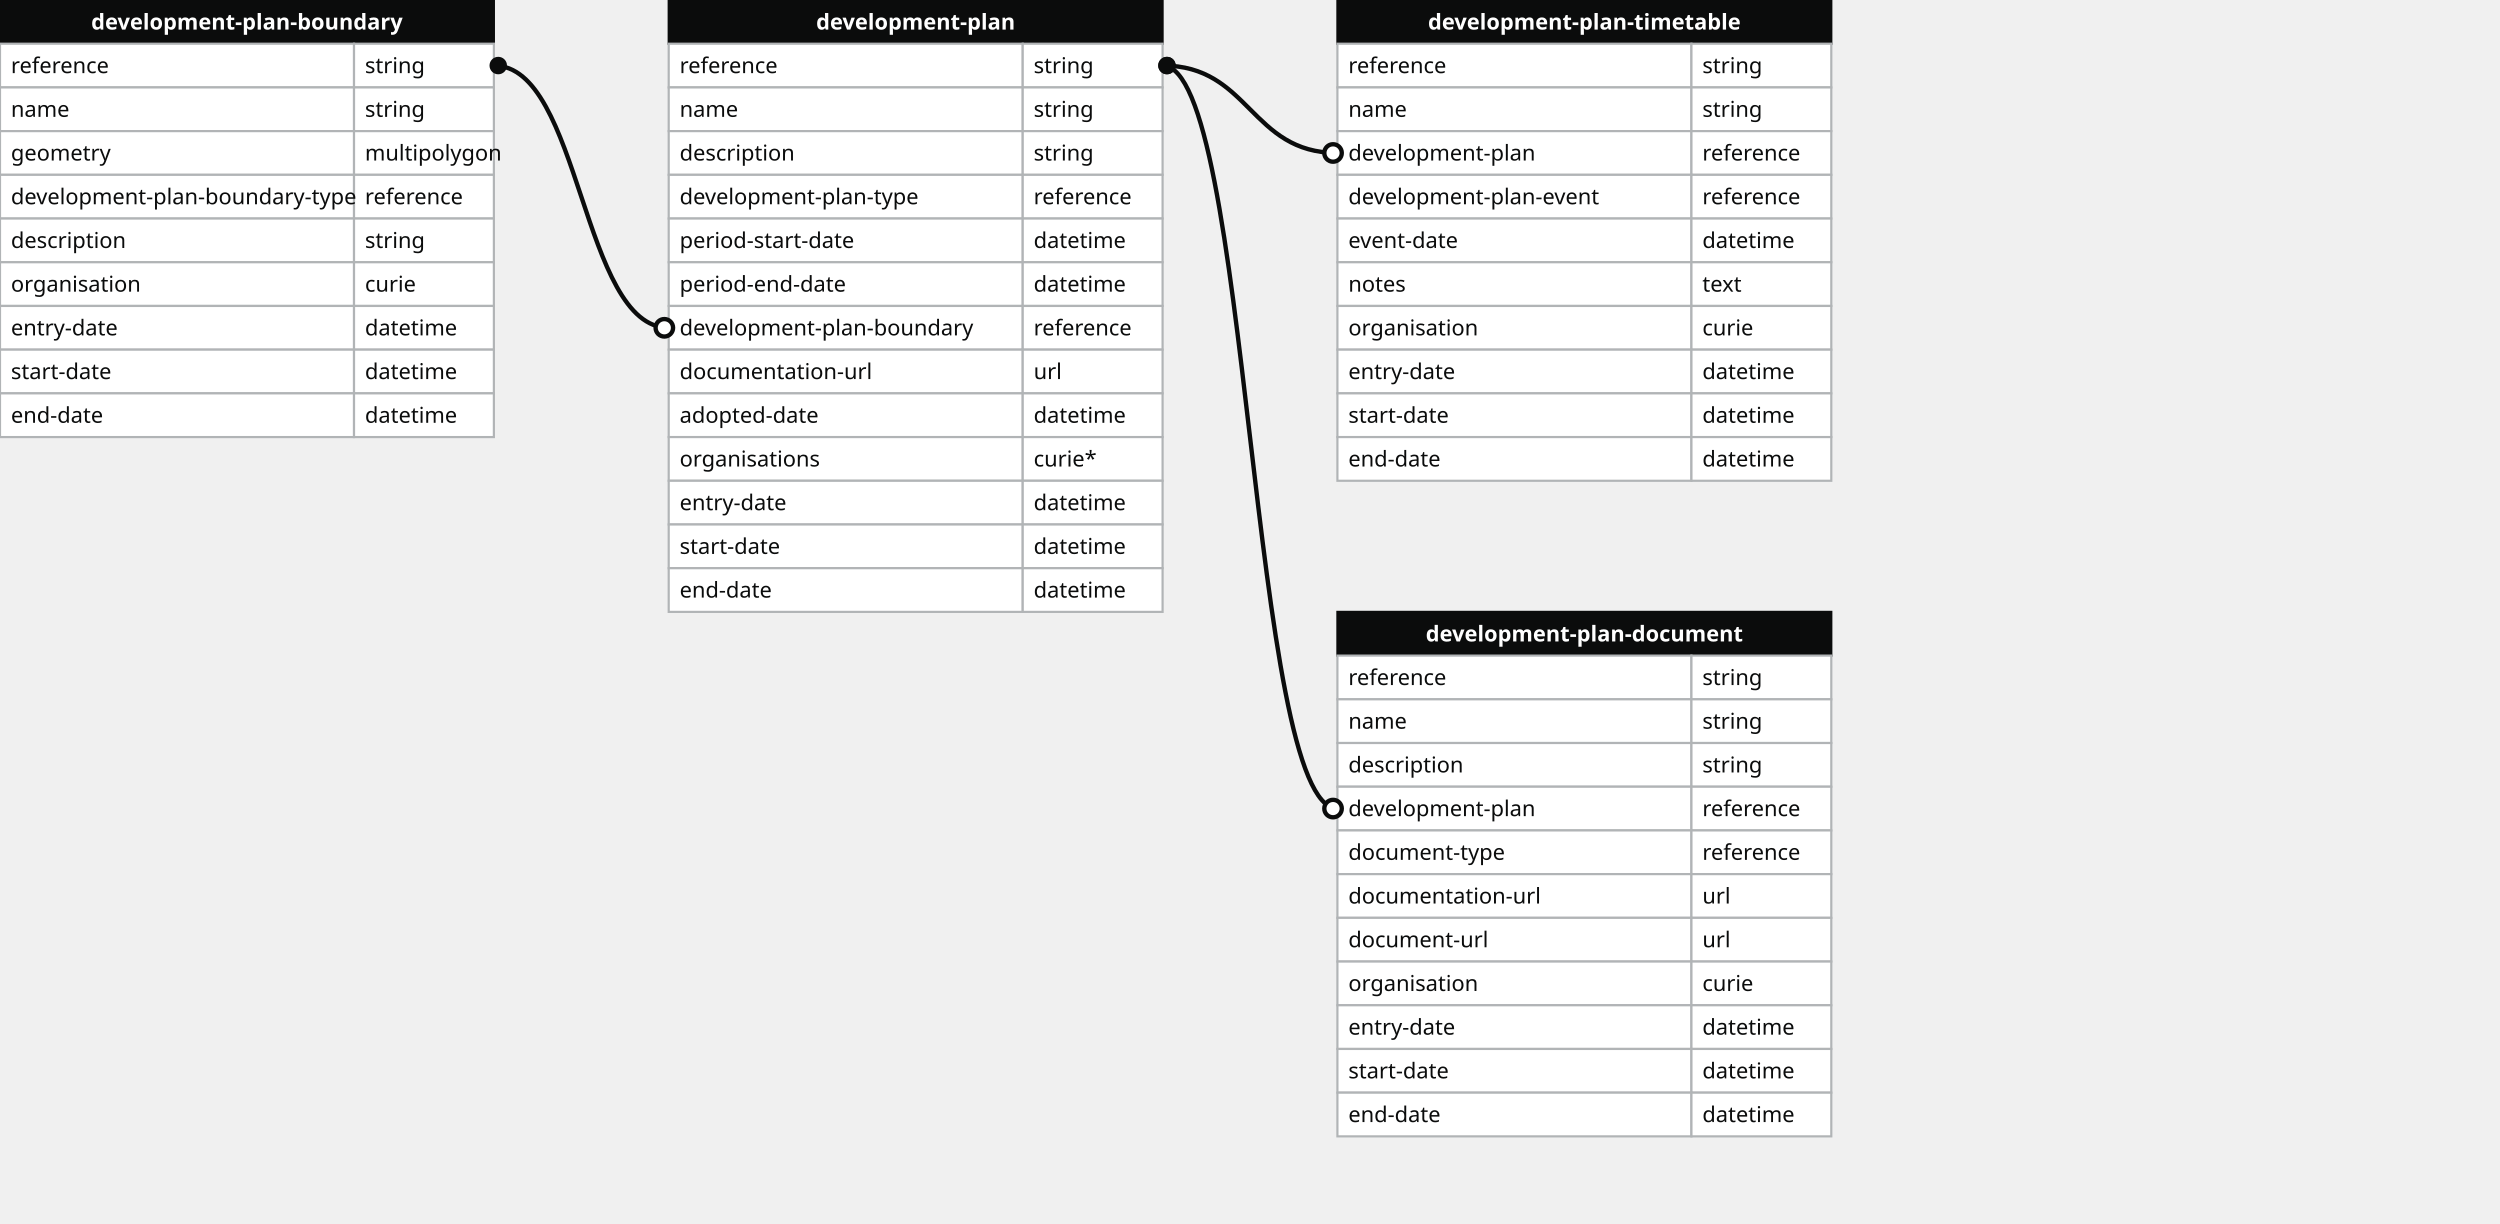
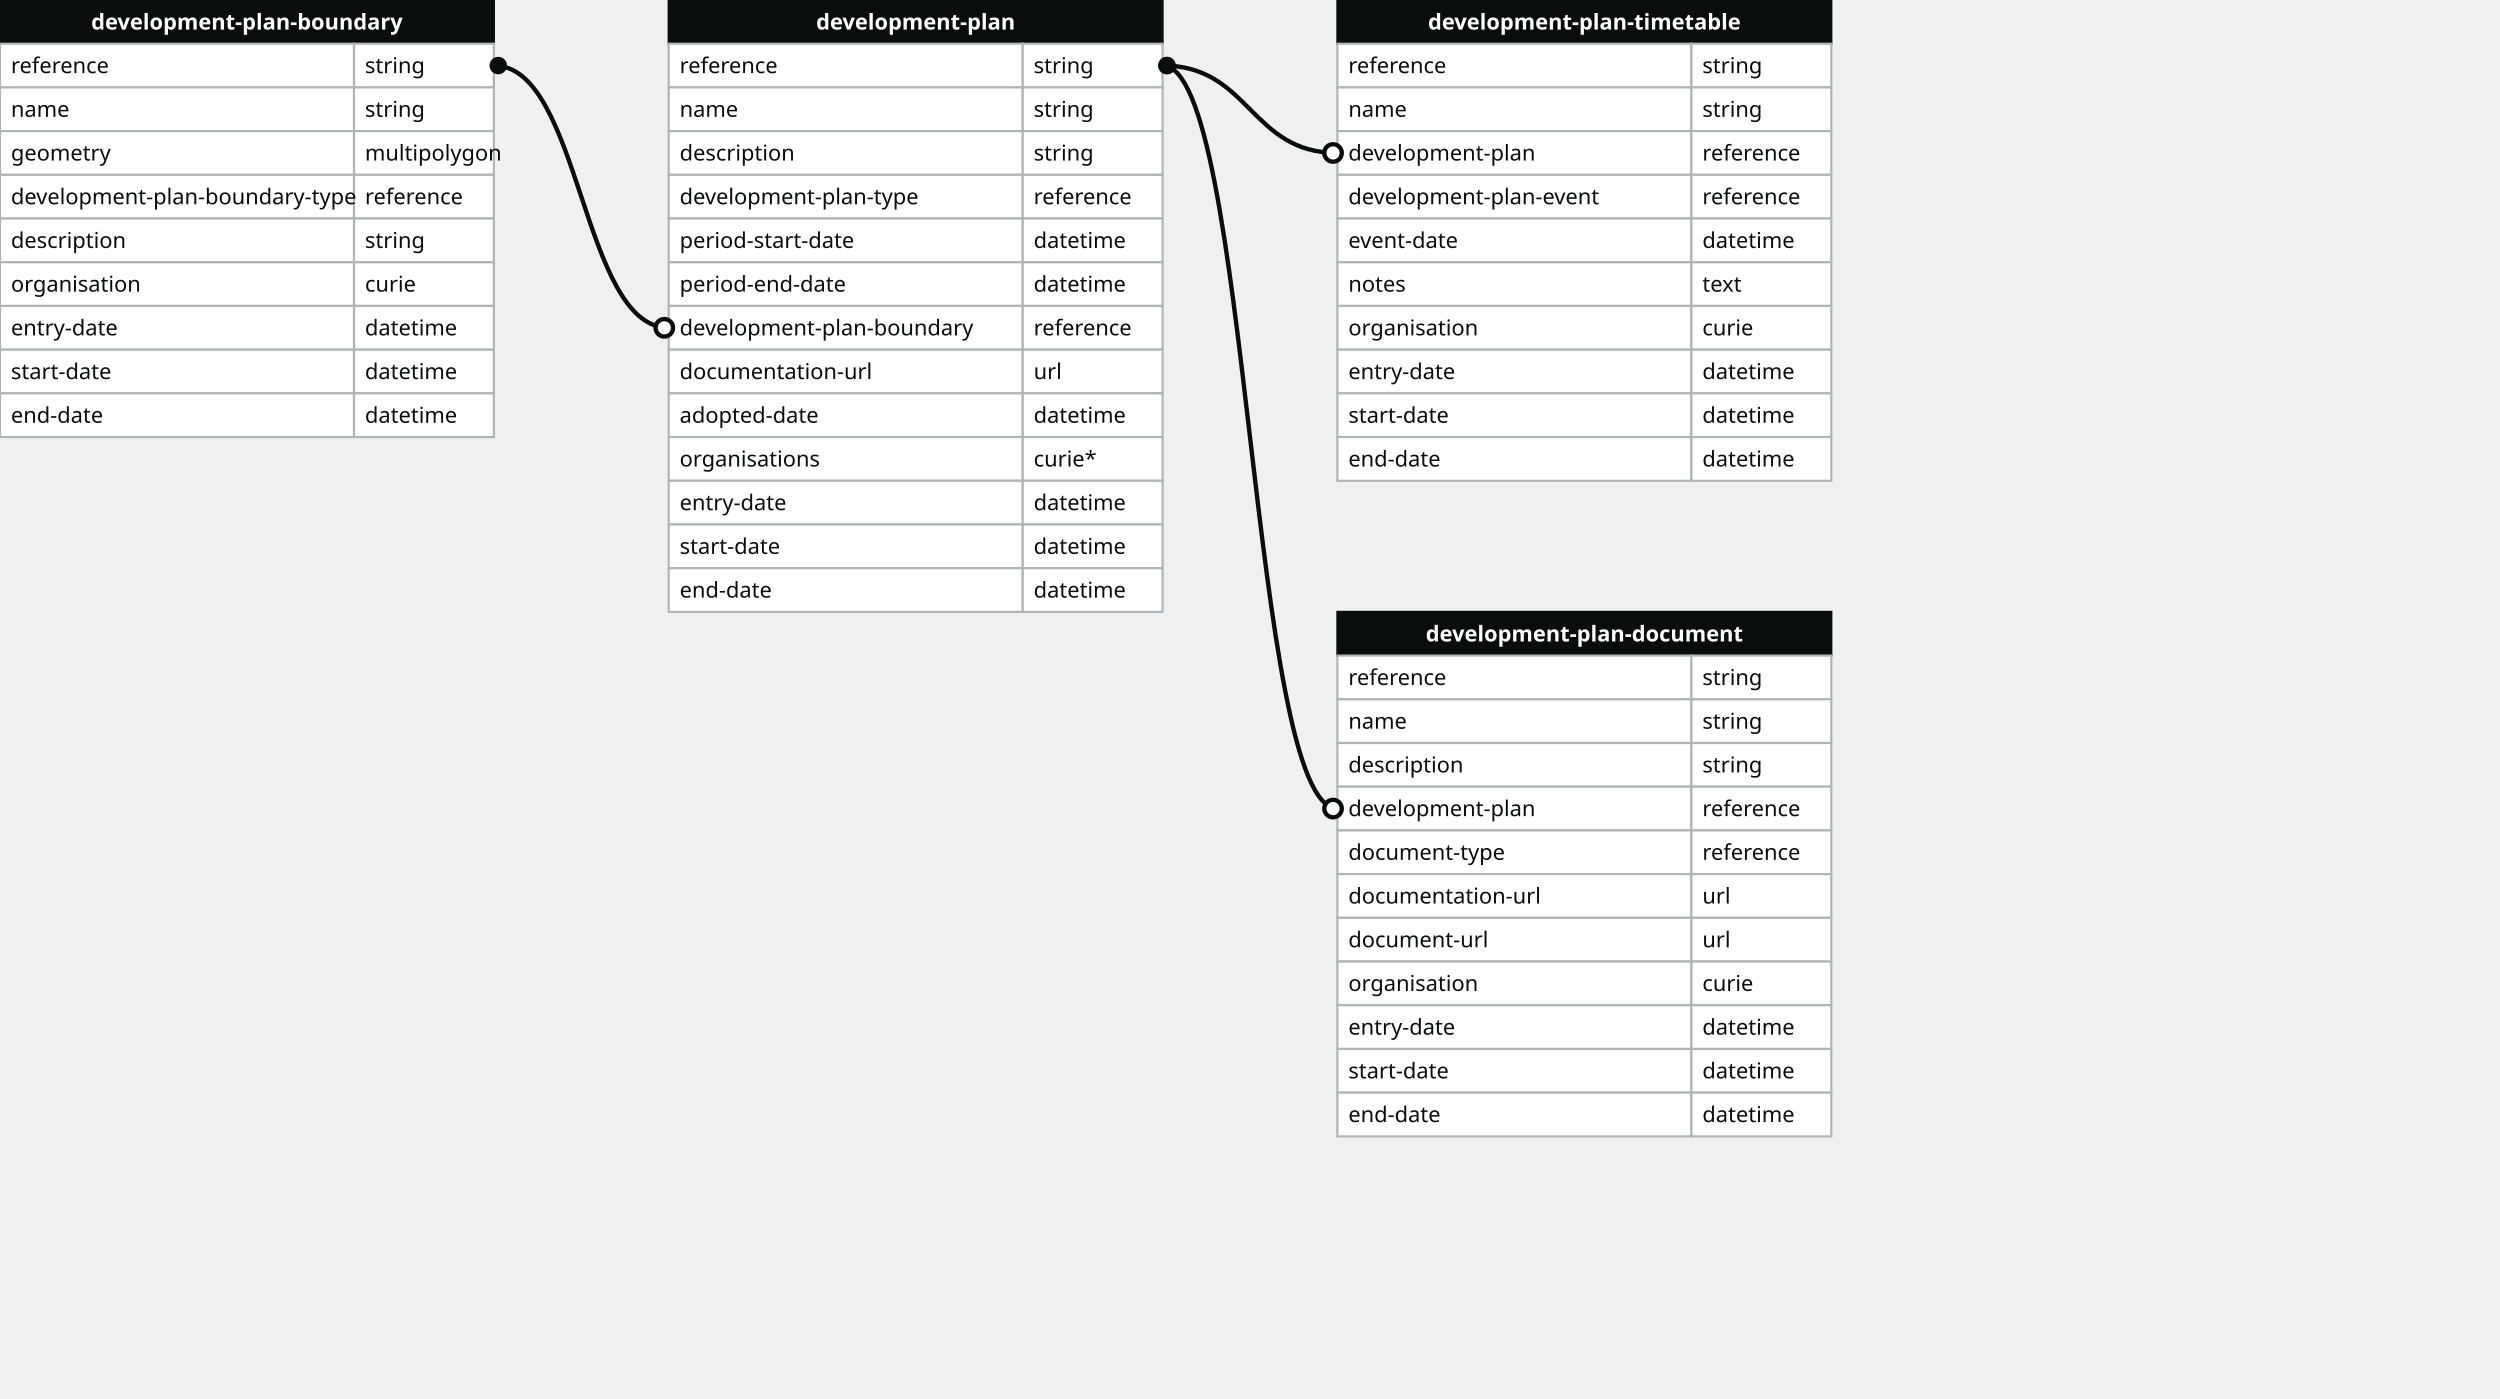
- <svg xmlns="http://www.w3.org/2000/svg" width="1144" height="560">
+ <svg xmlns="http://www.w3.org/2000/svg" width="1144" height="640">
  <defs>
    <style>
    text{font-family:sans-serif; font-size:10px; dominant-baseline:middle;}
    text.name{fill:#fff;font-weight:700;text-anchor:middle}
    rect.name{fill:#0b0c0c; stroke:#0b0c0c;}
    rect{fill:#fff;stroke:#b1b4b6;}
    text.field{fill:#0b0c0c;}
    text.datatype{fill:#0b0c0c;}
    .line{stroke:#0b0c0c;}
    </style>
    <marker id="start-dot" markerWidth="6" markerHeight="6" refX="4" refY="3" markerUnits="strokeWidth">
      <circle cx="3" cy="3" r="2" fill="#fff" stroke="#0b0c0c" />
    </marker>
    <marker id="end-dot" markerWidth="6" markerHeight="6" refX="2" refY="3" markerUnits="strokeWidth">
      <circle cx="3" cy="3" r="2" fill="#0b0c0c" />
    </marker>
  </defs>
  <g>
    <rect x="0" y="0" width="226" height="20" class="name" />
    <text x="113" y="10" class="name">development-plan-boundary</text>
    <rect x="0" y="20" width="162" height="20" class="field" />
    <rect x="162" y="20" width="64" height="20" class="datatype" />
    <text x="5" y="30" class="field">reference</text>
    <text x="167" y="30" class="datatype">string</text>
    <rect x="0" y="40" width="162" height="20" class="field" />
    <rect x="162" y="40" width="64" height="20" class="datatype" />
    <text x="5" y="50" class="field">name</text>
    <text x="167" y="50" class="datatype">string</text>
    <rect x="0" y="60" width="162" height="20" class="field" />
    <rect x="162" y="60" width="64" height="20" class="datatype" />
    <text x="5" y="70" class="field">geometry</text>
    <text x="167" y="70" class="datatype">multipolygon</text>
    <rect x="0" y="80" width="162" height="20" class="field" />
    <rect x="162" y="80" width="64" height="20" class="datatype" />
    <text x="5" y="90" class="field">development-plan-boundary-type</text>
    <text x="167" y="90" class="datatype">reference</text>
    <rect x="0" y="100" width="162" height="20" class="field" />
    <rect x="162" y="100" width="64" height="20" class="datatype" />
    <text x="5" y="110" class="field">description</text>
    <text x="167" y="110" class="datatype">string</text>
    <rect x="0" y="120" width="162" height="20" class="field" />
    <rect x="162" y="120" width="64" height="20" class="datatype" />
    <text x="5" y="130" class="field">organisation</text>
    <text x="167" y="130" class="datatype">curie</text>
    <rect x="0" y="140" width="162" height="20" class="field" />
    <rect x="162" y="140" width="64" height="20" class="datatype" />
    <text x="5" y="150" class="field">entry-date</text>
    <text x="167" y="150" class="datatype">datetime</text>
    <rect x="0" y="160" width="162" height="20" class="field" />
    <rect x="162" y="160" width="64" height="20" class="datatype" />
    <text x="5" y="170" class="field">start-date</text>
    <text x="167" y="170" class="datatype">datetime</text>
    <rect x="0" y="180" width="162" height="20" class="field" />
    <rect x="162" y="180" width="64" height="20" class="datatype" />
    <text x="5" y="190" class="field">end-date</text>
    <text x="167" y="190" class="datatype">datetime</text>
  </g>
  <g>
    <rect x="306" y="0" width="226" height="20" class="name" />
    <text x="419" y="10" class="name">development-plan</text>
    <rect x="306" y="20" width="162" height="20" class="field" />
    <rect x="468" y="20" width="64" height="20" class="datatype" />
    <text x="311" y="30" class="field">reference</text>
    <text x="473" y="30" class="datatype">string</text>
    <rect x="306" y="40" width="162" height="20" class="field" />
    <rect x="468" y="40" width="64" height="20" class="datatype" />
    <text x="311" y="50" class="field">name</text>
    <text x="473" y="50" class="datatype">string</text>
    <rect x="306" y="60" width="162" height="20" class="field" />
    <rect x="468" y="60" width="64" height="20" class="datatype" />
    <text x="311" y="70" class="field">description</text>
    <text x="473" y="70" class="datatype">string</text>
    <rect x="306" y="80" width="162" height="20" class="field" />
    <rect x="468" y="80" width="64" height="20" class="datatype" />
    <text x="311" y="90" class="field">development-plan-type</text>
    <text x="473" y="90" class="datatype">reference</text>
    <rect x="306" y="100" width="162" height="20" class="field" />
    <rect x="468" y="100" width="64" height="20" class="datatype" />
    <text x="311" y="110" class="field">period-start-date</text>
    <text x="473" y="110" class="datatype">datetime</text>
    <rect x="306" y="120" width="162" height="20" class="field" />
    <rect x="468" y="120" width="64" height="20" class="datatype" />
    <text x="311" y="130" class="field">period-end-date</text>
    <text x="473" y="130" class="datatype">datetime</text>
    <rect x="306" y="140" width="162" height="20" class="field" />
    <rect x="468" y="140" width="64" height="20" class="datatype" />
    <text x="311" y="150" class="field">development-plan-boundary</text>
    <text x="473" y="150" class="datatype">reference</text>
    <rect x="306" y="160" width="162" height="20" class="field" />
    <rect x="468" y="160" width="64" height="20" class="datatype" />
    <text x="311" y="170" class="field">documentation-url</text>
    <text x="473" y="170" class="datatype">url</text>
    <rect x="306" y="180" width="162" height="20" class="field" />
    <rect x="468" y="180" width="64" height="20" class="datatype" />
    <text x="311" y="190" class="field">adopted-date</text>
    <text x="473" y="190" class="datatype">datetime</text>
    <rect x="306" y="200" width="162" height="20" class="field" />
    <rect x="468" y="200" width="64" height="20" class="datatype" />
    <text x="311" y="210" class="field">organisations</text>
    <text x="473" y="210" class="datatype">curie*</text>
    <rect x="306" y="220" width="162" height="20" class="field" />
    <rect x="468" y="220" width="64" height="20" class="datatype" />
    <text x="311" y="230" class="field">entry-date</text>
    <text x="473" y="230" class="datatype">datetime</text>
    <rect x="306" y="240" width="162" height="20" class="field" />
    <rect x="468" y="240" width="64" height="20" class="datatype" />
    <text x="311" y="250" class="field">start-date</text>
    <text x="473" y="250" class="datatype">datetime</text>
    <rect x="306" y="260" width="162" height="20" class="field" />
    <rect x="468" y="260" width="64" height="20" class="datatype" />
    <text x="311" y="270" class="field">end-date</text>
    <text x="473" y="270" class="datatype">datetime</text>
  </g>
  <g>
    <rect x="612" y="0" width="226" height="20" class="name" />
    <text x="725" y="10" class="name">development-plan-timetable</text>
    <rect x="612" y="20" width="162" height="20" class="field" />
    <rect x="774" y="20" width="64" height="20" class="datatype" />
    <text x="617" y="30" class="field">reference</text>
    <text x="779" y="30" class="datatype">string</text>
    <rect x="612" y="40" width="162" height="20" class="field" />
    <rect x="774" y="40" width="64" height="20" class="datatype" />
    <text x="617" y="50" class="field">name</text>
    <text x="779" y="50" class="datatype">string</text>
    <rect x="612" y="60" width="162" height="20" class="field" />
    <rect x="774" y="60" width="64" height="20" class="datatype" />
    <text x="617" y="70" class="field">development-plan</text>
    <text x="779" y="70" class="datatype">reference</text>
    <rect x="612" y="80" width="162" height="20" class="field" />
    <rect x="774" y="80" width="64" height="20" class="datatype" />
    <text x="617" y="90" class="field">development-plan-event</text>
    <text x="779" y="90" class="datatype">reference</text>
    <rect x="612" y="100" width="162" height="20" class="field" />
    <rect x="774" y="100" width="64" height="20" class="datatype" />
    <text x="617" y="110" class="field">event-date</text>
    <text x="779" y="110" class="datatype">datetime</text>
    <rect x="612" y="120" width="162" height="20" class="field" />
    <rect x="774" y="120" width="64" height="20" class="datatype" />
    <text x="617" y="130" class="field">notes</text>
    <text x="779" y="130" class="datatype">text</text>
    <rect x="612" y="140" width="162" height="20" class="field" />
    <rect x="774" y="140" width="64" height="20" class="datatype" />
    <text x="617" y="150" class="field">organisation</text>
    <text x="779" y="150" class="datatype">curie</text>
    <rect x="612" y="160" width="162" height="20" class="field" />
    <rect x="774" y="160" width="64" height="20" class="datatype" />
    <text x="617" y="170" class="field">entry-date</text>
    <text x="779" y="170" class="datatype">datetime</text>
    <rect x="612" y="180" width="162" height="20" class="field" />
    <rect x="774" y="180" width="64" height="20" class="datatype" />
    <text x="617" y="190" class="field">start-date</text>
    <text x="779" y="190" class="datatype">datetime</text>
    <rect x="612" y="200" width="162" height="20" class="field" />
    <rect x="774" y="200" width="64" height="20" class="datatype" />
    <text x="617" y="210" class="field">end-date</text>
    <text x="779" y="210" class="datatype">datetime</text>
  </g>
  <g>
    <rect x="612" y="280" width="226" height="20" class="name" />
    <text x="725" y="290" class="name">development-plan-document</text>
    <rect x="612" y="300" width="162" height="20" class="field" />
    <rect x="774" y="300" width="64" height="20" class="datatype" />
    <text x="617" y="310" class="field">reference</text>
    <text x="779" y="310" class="datatype">string</text>
    <rect x="612" y="320" width="162" height="20" class="field" />
    <rect x="774" y="320" width="64" height="20" class="datatype" />
    <text x="617" y="330" class="field">name</text>
    <text x="779" y="330" class="datatype">string</text>
    <rect x="612" y="340" width="162" height="20" class="field" />
    <rect x="774" y="340" width="64" height="20" class="datatype" />
    <text x="617" y="350" class="field">description</text>
    <text x="779" y="350" class="datatype">string</text>
    <rect x="612" y="360" width="162" height="20" class="field" />
    <rect x="774" y="360" width="64" height="20" class="datatype" />
    <text x="617" y="370" class="field">development-plan</text>
    <text x="779" y="370" class="datatype">reference</text>
    <rect x="612" y="380" width="162" height="20" class="field" />
    <rect x="774" y="380" width="64" height="20" class="datatype" />
    <text x="617" y="390" class="field">document-type</text>
    <text x="779" y="390" class="datatype">reference</text>
    <rect x="612" y="400" width="162" height="20" class="field" />
    <rect x="774" y="400" width="64" height="20" class="datatype" />
    <text x="617" y="410" class="field">documentation-url</text>
    <text x="779" y="410" class="datatype">url</text>
    <rect x="612" y="420" width="162" height="20" class="field" />
    <rect x="774" y="420" width="64" height="20" class="datatype" />
    <text x="617" y="430" class="field">document-url</text>
    <text x="779" y="430" class="datatype">url</text>
    <rect x="612" y="440" width="162" height="20" class="field" />
    <rect x="774" y="440" width="64" height="20" class="datatype" />
    <text x="617" y="450" class="field">organisation</text>
    <text x="779" y="450" class="datatype">curie</text>
    <rect x="612" y="460" width="162" height="20" class="field" />
    <rect x="774" y="460" width="64" height="20" class="datatype" />
    <text x="617" y="470" class="field">entry-date</text>
    <text x="779" y="470" class="datatype">datetime</text>
    <rect x="612" y="480" width="162" height="20" class="field" />
    <rect x="774" y="480" width="64" height="20" class="datatype" />
    <text x="617" y="490" class="field">start-date</text>
    <text x="779" y="490" class="datatype">datetime</text>
    <rect x="612" y="500" width="162" height="20" class="field" />
    <rect x="774" y="500" width="64" height="20" class="datatype" />
    <text x="617" y="510" class="field">end-date</text>
    <text x="779" y="510" class="datatype">datetime</text>
  </g>
  <path class="line" fill="none" stroke-width="2" marker-start="url(#start-dot)" marker-end="url(#end-dot)" d="M 306 150 C 266.0 150 266.0 30 226 30" />
  <path class="line" fill="none" stroke-width="2" marker-start="url(#start-dot)" marker-end="url(#end-dot)" d="M 612 70 C 572.0 70 572.0 30 532 30" />
  <path class="line" fill="none" stroke-width="2" marker-start="url(#start-dot)" marker-end="url(#end-dot)" d="M 612 370 C 572.0 370 572.0 30 532 30" />
</svg>
